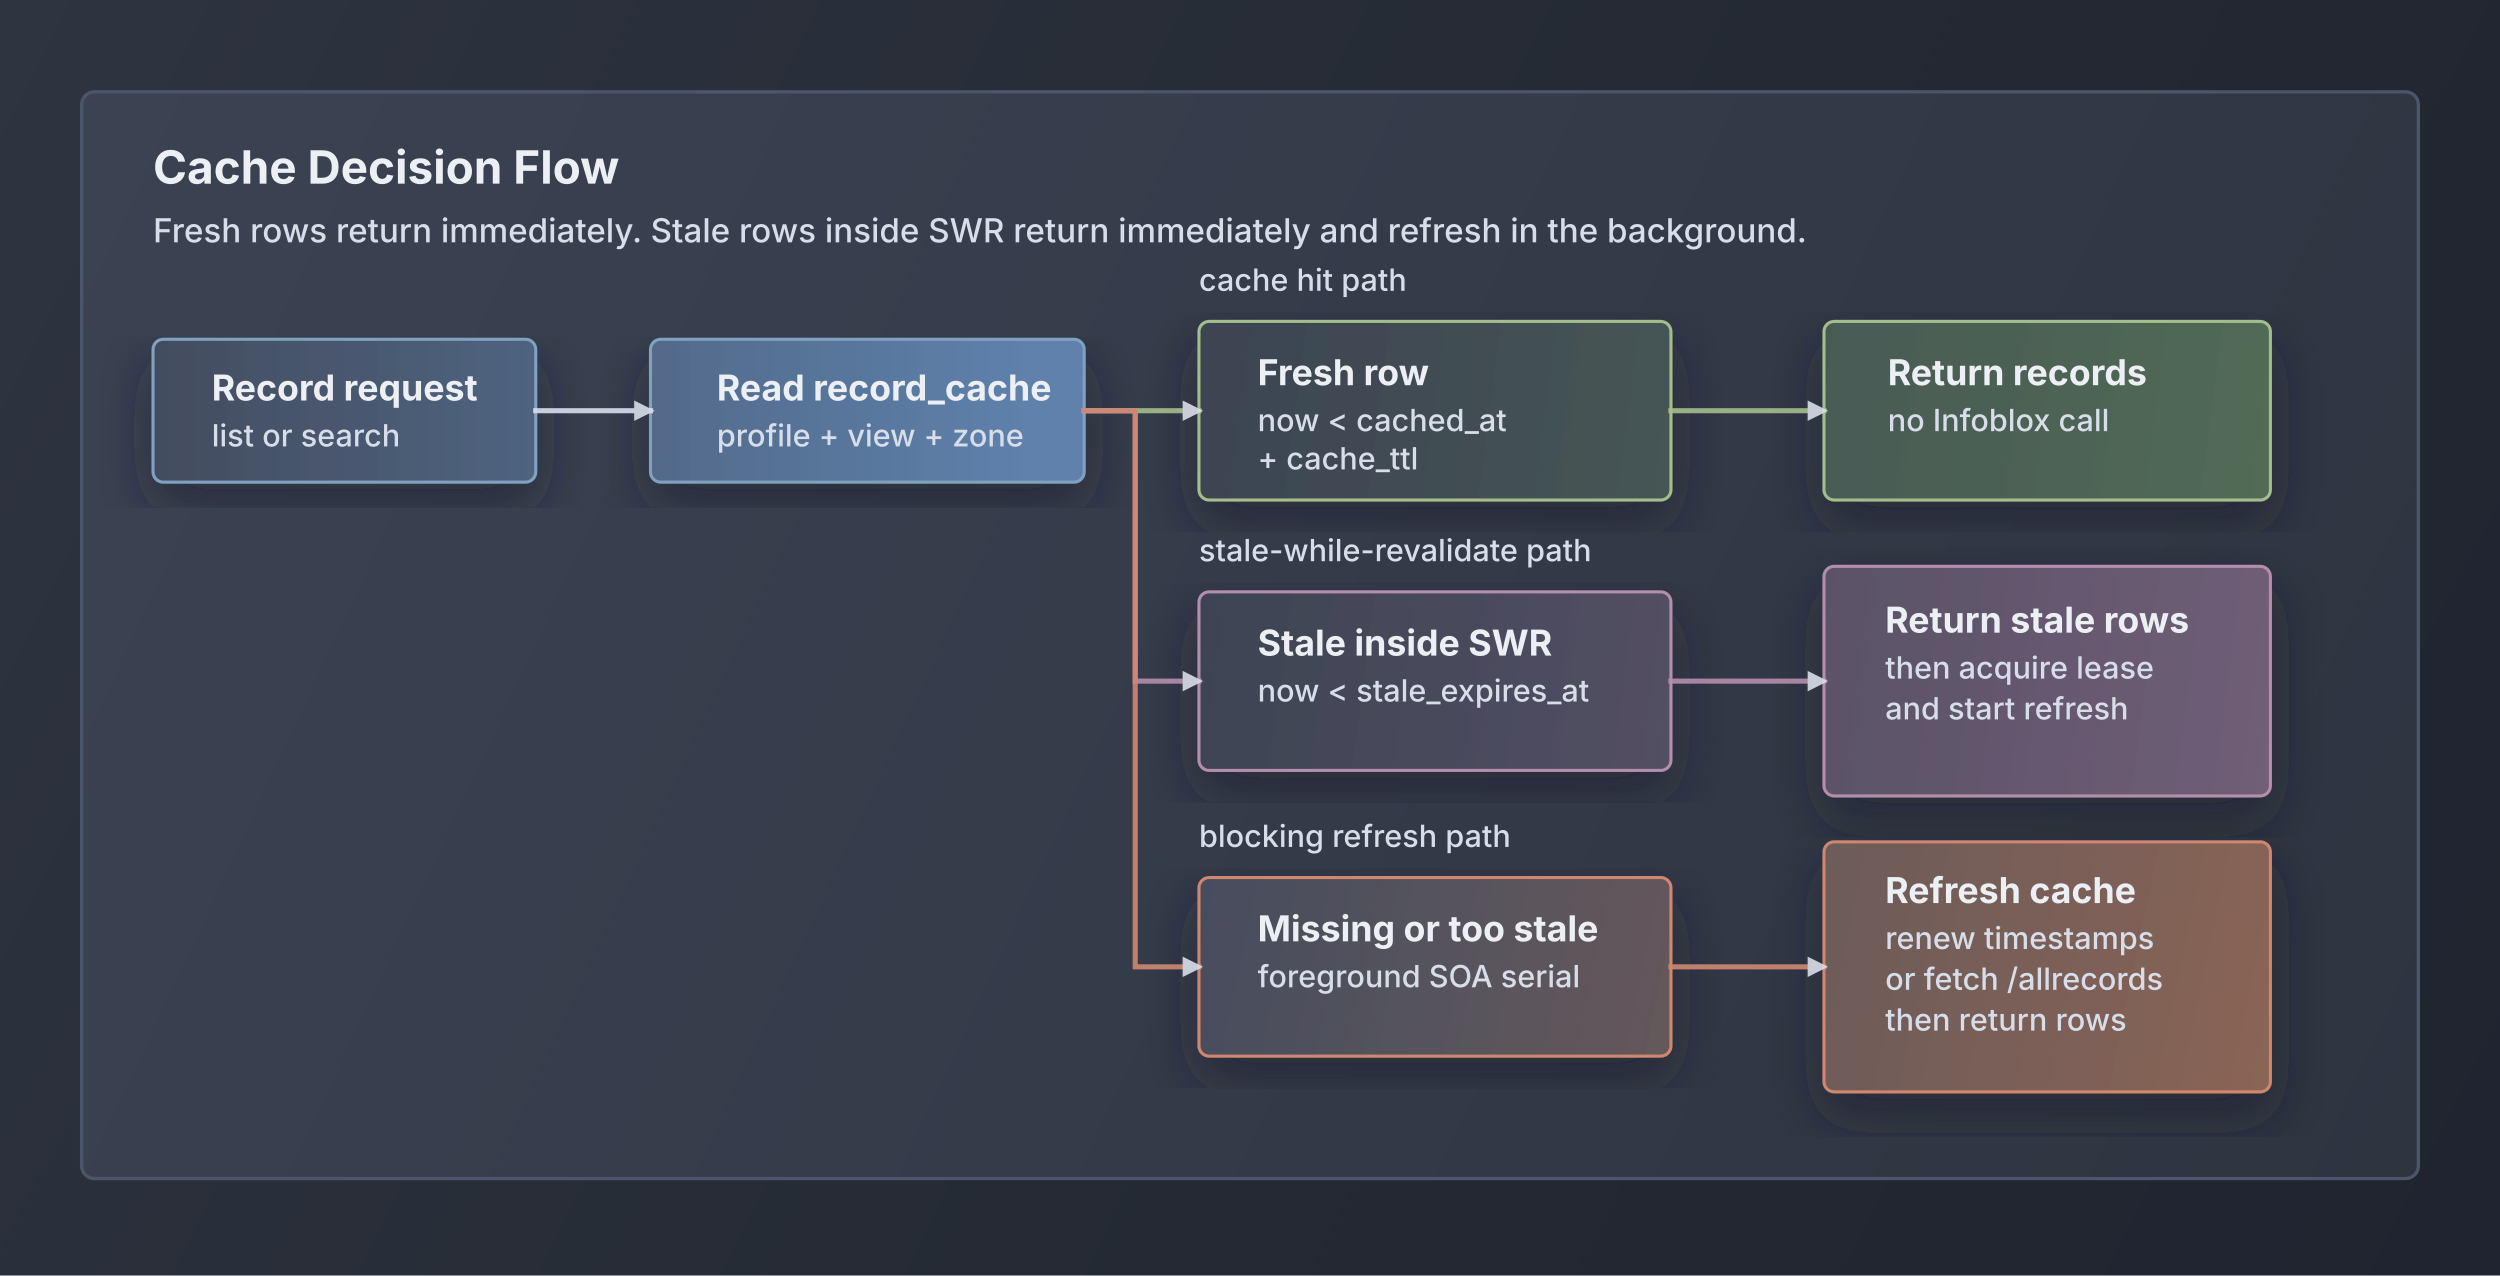
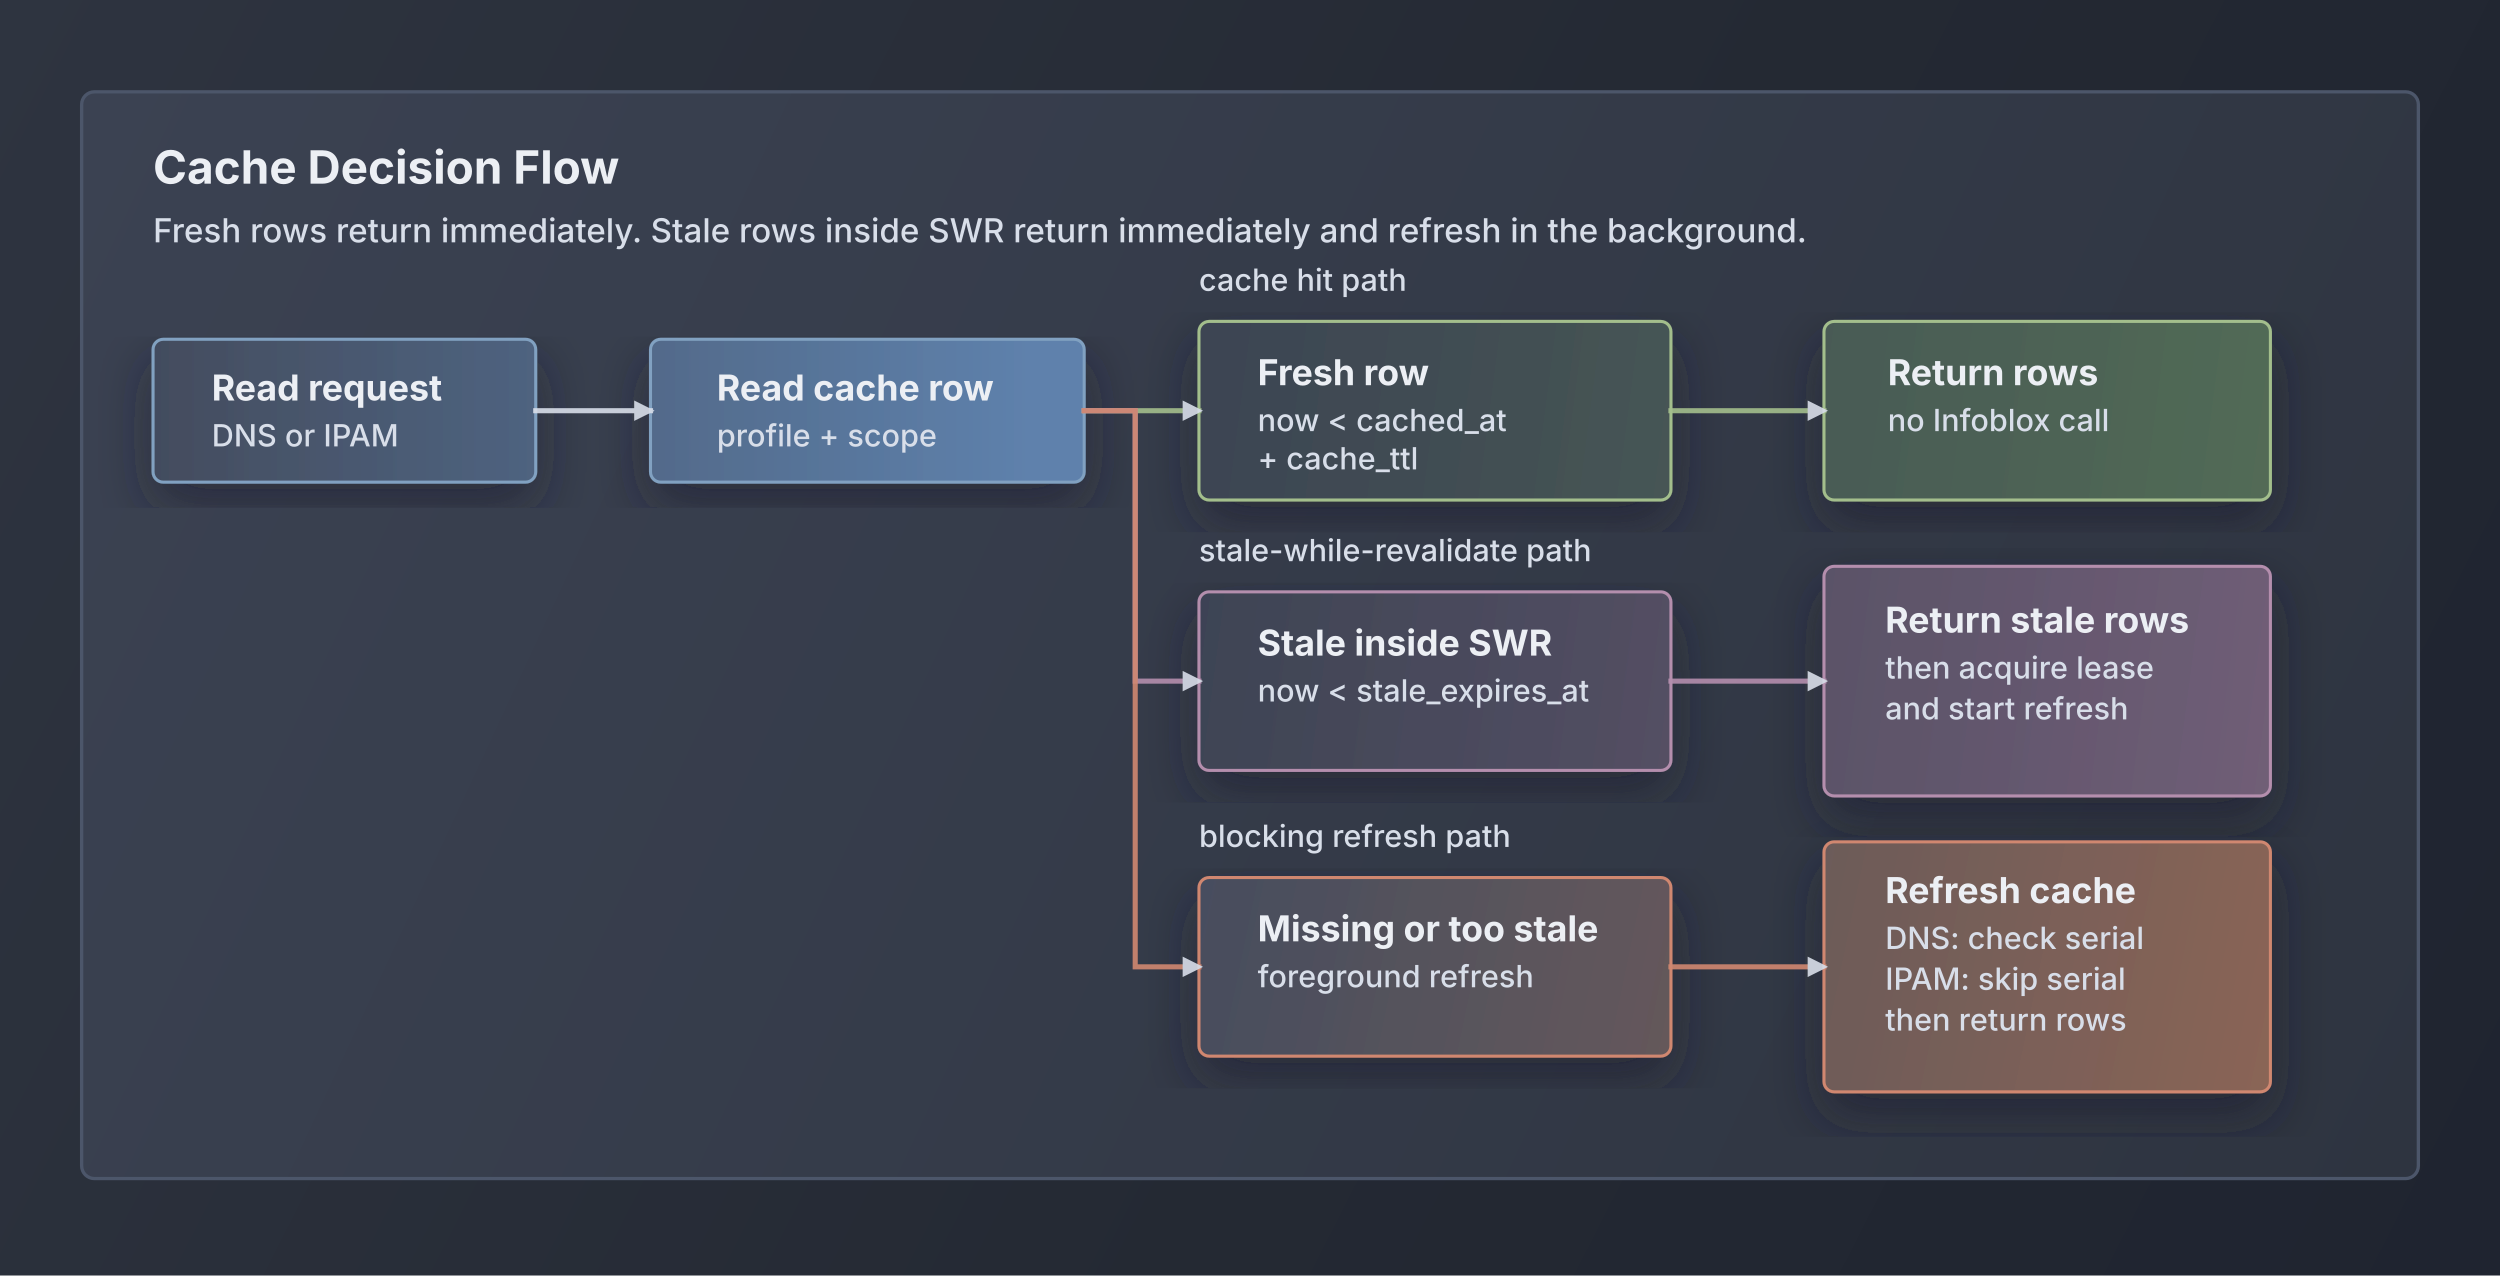
<svg xmlns="http://www.w3.org/2000/svg" width="980" height="500" viewBox="0 0 980 500" role="img" aria-labelledby="title desc">
  <defs>
    <linearGradient id="page-bg" x1="0" y1="0" x2="980" y2="500" gradientUnits="userSpaceOnUse">
      <stop offset="0" stop-color="#2E3440" />
      <stop offset=".58" stop-color="#242933" />
      <stop offset="1" stop-color="#1f2430" />
    </linearGradient>
    <linearGradient id="panel-grad" x1="32" y1="36" x2="948" y2="462" gradientUnits="userSpaceOnUse">
      <stop offset="0" stop-color="#3B4252" />
      <stop offset="1" stop-color="#2E3440" />
    </linearGradient>
    <linearGradient id="entry-grad" x1="60" y1="0" x2="404" y2="0" gradientUnits="userSpaceOnUse">
      <stop offset="0" stop-color="#434C5E" />
      <stop offset="1" stop-color="#5E81AC" />
    </linearGradient>
    <linearGradient id="fresh-grad" x1="450" y1="145" x2="910" y2="205" gradientUnits="userSpaceOnUse">
      <stop offset="0" stop-color="#3B4252" />
      <stop offset="1" stop-color="#536d56" />
    </linearGradient>
    <linearGradient id="stale-grad" x1="450" y1="235" x2="910" y2="295" gradientUnits="userSpaceOnUse">
      <stop offset="0" stop-color="#3B4252" />
      <stop offset="1" stop-color="#725f78" />
    </linearGradient>
    <linearGradient id="fetch-grad" x1="450" y1="330" x2="910" y2="425" gradientUnits="userSpaceOnUse">
      <stop offset="0" stop-color="#434C5E" />
      <stop offset="1" stop-color="#8d6656" />
    </linearGradient>
    <filter id="shadow" x="-18%" y="-18%" width="136%" height="136%">
      <feDropShadow dx="0" dy="9" stdDeviation="10" flood-color="#1f2430" flood-opacity=".55" />
    </filter>
    <marker id="arrow" viewBox="0 0 8 8" refX="6.4" refY="4" markerWidth="4" markerHeight="4" orient="auto-start-reverse">
      <path d="M 0 0 L 8 4 L 0 8 z" fill="#D8DEE9" />
    </marker>
  </defs>
  <style>
    .bg { fill: url(#page-bg); }
    .panel { fill: url(#panel-grad); stroke: #4C566A; stroke-width: 1.3; }
    .entry { fill: url(#entry-grad); stroke: #81A1C1; stroke-width: 1.2; }
    .fresh { fill: url(#fresh-grad); stroke: #A3BE8C; stroke-width: 1.2; }
    .stale { fill: url(#stale-grad); stroke: #B48EAD; stroke-width: 1.2; }
    .fetch { fill: url(#fetch-grad); stroke: #D08770; stroke-width: 1.2; }
    .node { filter: url(#shadow); }
    .line { fill: none; stroke: #D8DEE9; stroke-width: 2; stroke-linecap: square; stroke-linejoin: miter; marker-end: url(#arrow); opacity: .9; }
    .fresh-line { stroke: #A3BE8C; }
    .stale-line { stroke: #B48EAD; }
    .fetch-line { stroke: #D08770; }
    .title { font: 700 18px ui-sans-serif, system-ui, -apple-system, BlinkMacSystemFont, "Segoe UI", sans-serif; fill: #ECEFF4; }
    .subtitle { font: 520 13px ui-sans-serif, system-ui, -apple-system, BlinkMacSystemFont, "Segoe UI", sans-serif; fill: #D8DEE9; }
    .label { font: 650 14px ui-sans-serif, system-ui, -apple-system, BlinkMacSystemFont, "Segoe UI", sans-serif; fill: #ECEFF4; }
    .small { font: 520 12px ui-sans-serif, system-ui, -apple-system, BlinkMacSystemFont, "Segoe UI", sans-serif; fill: #D8DEE9; }
  </style>
  <rect class="bg" width="980" height="500" />
  <rect class="panel" x="32" y="36" width="916" height="426" rx="5" />
  <text class="title" x="60" y="72">Cache Decision Flow</text>
  <text class="subtitle" x="60" y="95">Fresh rows return immediately. Stale rows inside SWR return immediately and refresh in the background.</text>
  <rect class="entry node" x="60" y="133" width="150" height="56" rx="4" />
-   <text class="label" x="83" y="157">Record request</text>
-   <text class="small" x="83" y="175">list or search</text>
+   <text class="label" x="83" y="157">Read request</text>
+   <text class="small" x="83" y="175">DNS or IPAM</text>
  <rect class="entry node" x="255" y="133" width="170" height="56" rx="4" />
-   <text class="label" x="281" y="157">Read record_cache</text>
-   <text class="small" x="281" y="175">profile + view + zone</text>
+   <text class="label" x="281" y="157">Read cache row</text>
+   <text class="small" x="281" y="175">profile + scope</text>
  <rect class="fresh node" x="470" y="126" width="185" height="70" rx="4" />
  <text class="label" x="493" y="151">Fresh row</text>
  <text class="small" x="493" y="169">now &lt; cached_at</text>
  <text class="small" x="493" y="184">+ cache_ttl</text>
  <rect class="fresh node" x="715" y="126" width="175" height="70" rx="4" />
-   <text class="label" x="740" y="151">Return records</text>
+   <text class="label" x="740" y="151">Return rows</text>
  <text class="small" x="740" y="169">no Infoblox call</text>
  <rect class="stale node" x="470" y="232" width="185" height="70" rx="4" />
  <text class="label" x="493" y="257">Stale inside SWR</text>
  <text class="small" x="493" y="275">now &lt; stale_expires_at</text>
  <rect class="stale node" x="715" y="222" width="175" height="90" rx="4" />
  <text class="label" x="739" y="248">Return stale rows</text>
  <text class="small" x="739" y="266">then acquire lease</text>
  <text class="small" x="739" y="282">and start refresh</text>
  <rect class="fetch node" x="470" y="344" width="185" height="70" rx="4" />
  <text class="label" x="493" y="369">Missing or too stale</text>
-   <text class="small" x="493" y="387">foreground SOA serial</text>
+   <text class="small" x="493" y="387">foreground refresh</text>
  <rect class="fetch node" x="715" y="330" width="175" height="98" rx="4" />
  <text class="label" x="739" y="354">Refresh cache</text>
-   <text class="small" x="739" y="372">renew timestamps</text>
-   <text class="small" x="739" y="388">or fetch /allrecords</text>
+   <text class="small" x="739" y="372">DNS: check serial</text>
+   <text class="small" x="739" y="388">IPAM: skip serial</text>
  <text class="small" x="739" y="404">then return rows</text>
  <path class="line" d="M210 161 L255 161" />
  <path class="line fresh-line" d="M425 161 L470 161" />
  <path class="line stale-line" d="M425 161 L445 161 L445 267 L470 267" />
  <path class="line fetch-line" d="M425 161 L445 161 L445 379 L470 379" />
  <path class="line fresh-line" d="M655 161 L715 161" />
  <path class="line stale-line" d="M655 267 L715 267" />
  <path class="line fetch-line" d="M655 379 L715 379" />
  <text class="small" x="470" y="114">cache hit path</text>
  <text class="small" x="470" y="220">stale-while-revalidate path</text>
  <text class="small" x="470" y="332">blocking refresh path</text>
</svg>
